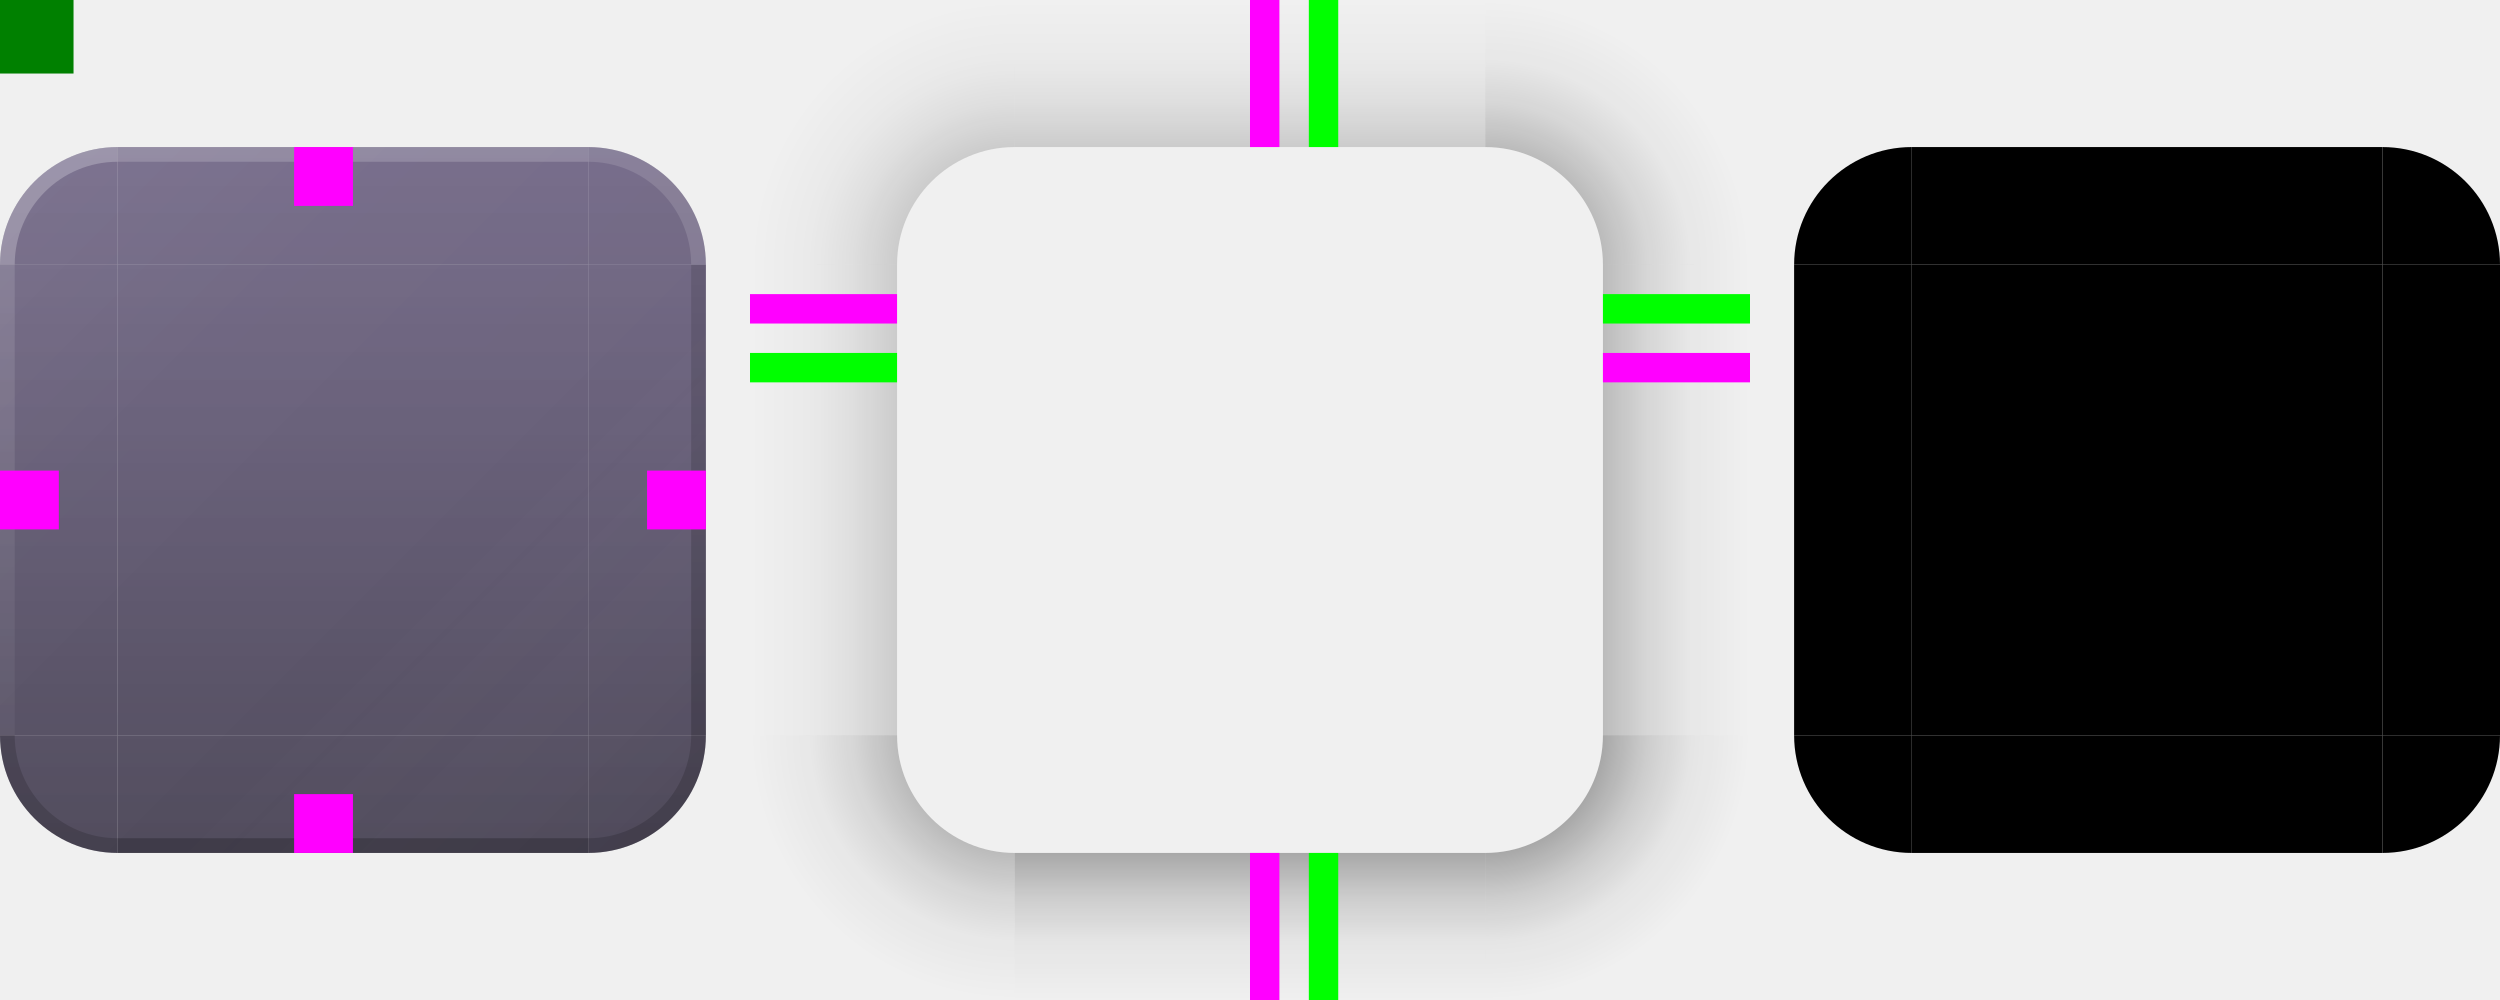
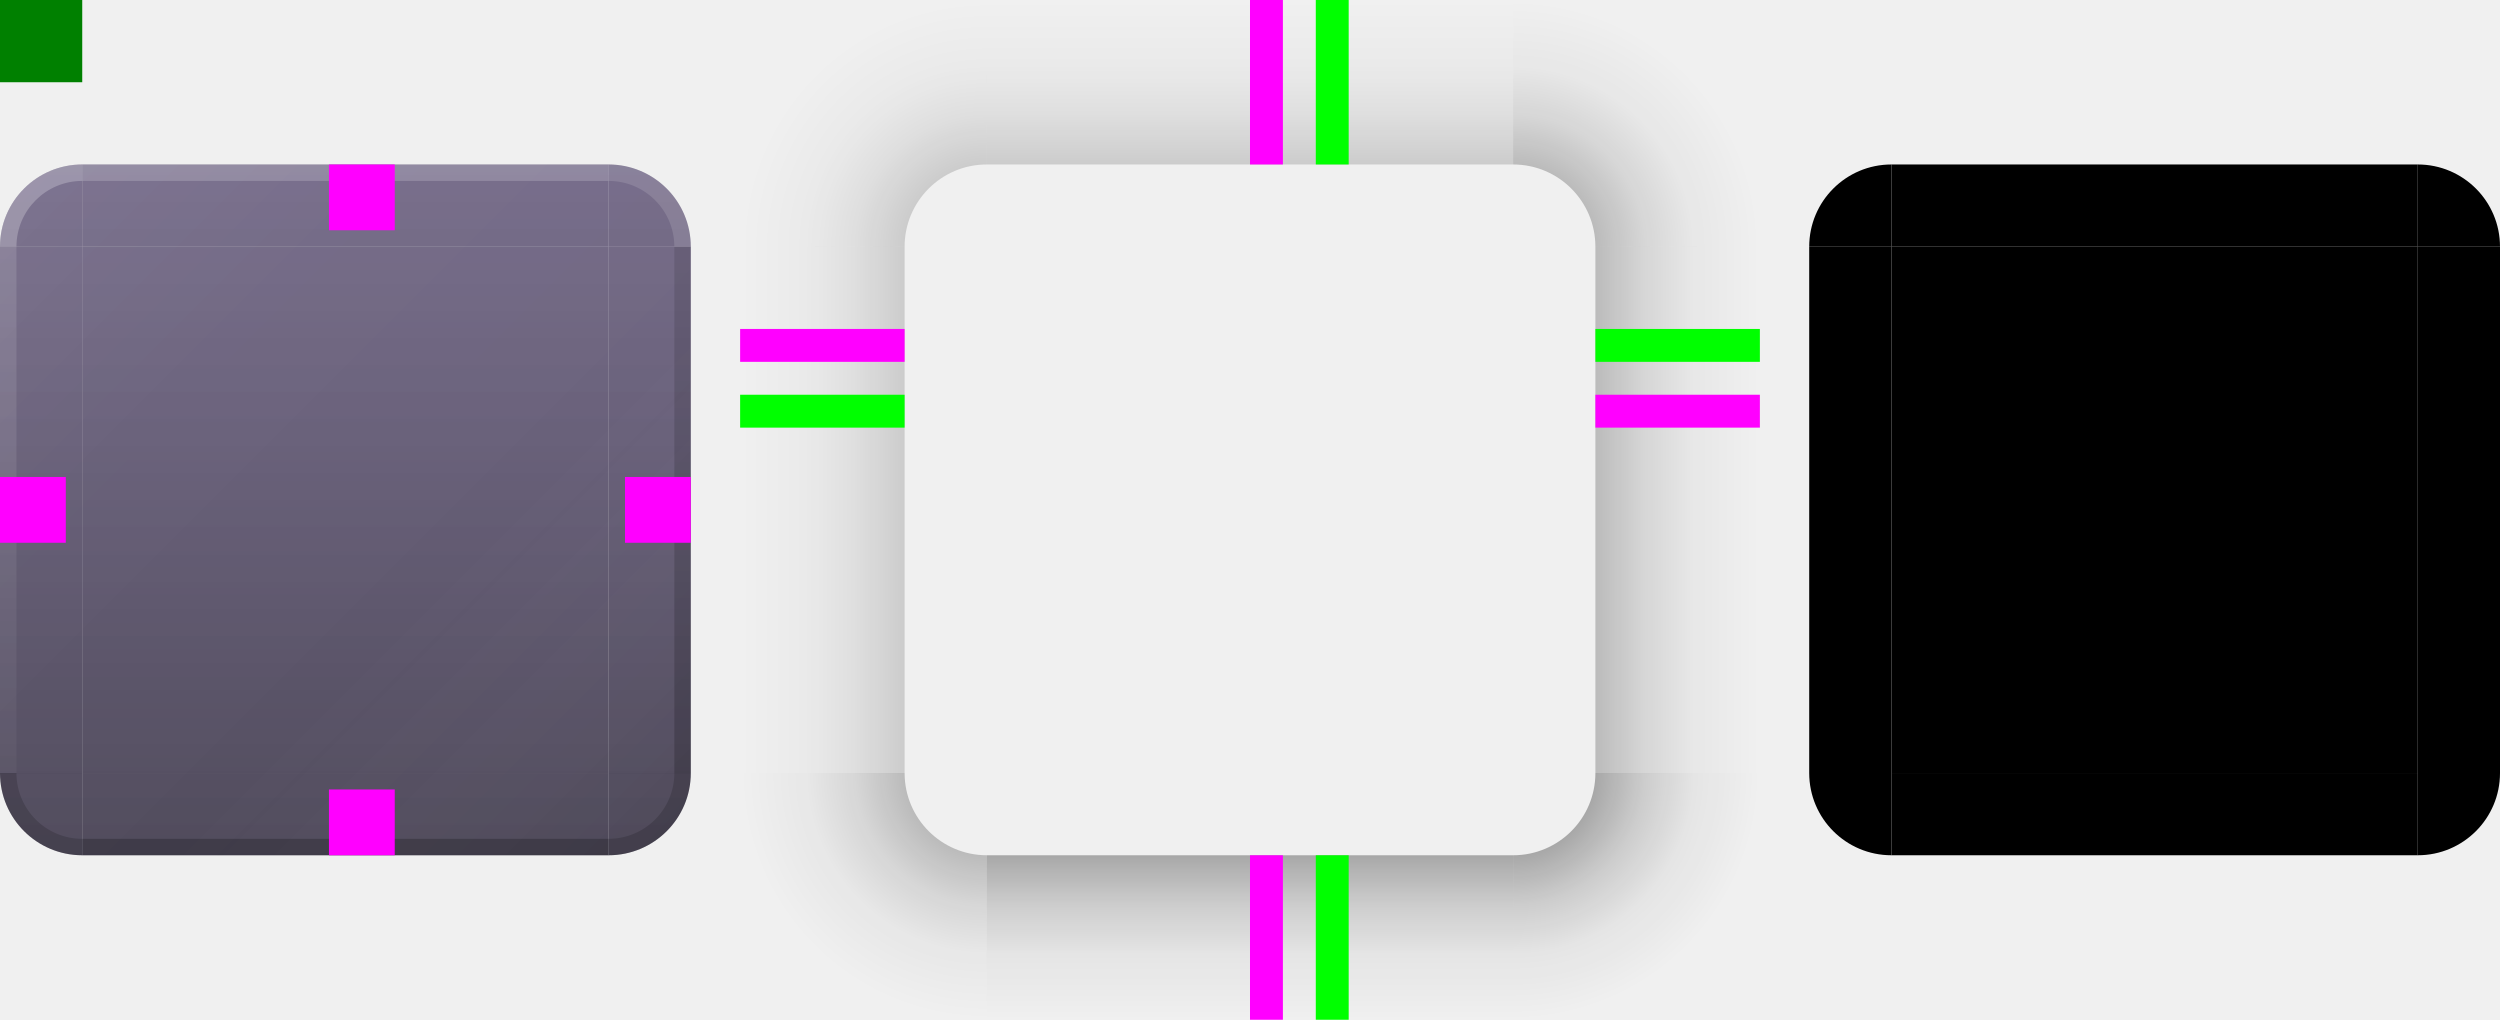
- <svg xmlns="http://www.w3.org/2000/svg" version="1.1" width="170" height="68" viewBox="0 0 170 68">
+ <svg xmlns="http://www.w3.org/2000/svg" version="1.1" width="152" height="62" viewBox="0 0 152 62">
  <defs>
-     <linearGradient id="nx-fill" gradientUnits="userSpaceOnUse" x1="0" y1="10" x2="0" y2="58">
+     <linearGradient id="nx-fill" gradientUnits="userSpaceOnUse" x1="0" y1="10" x2="0" y2="52">
      <stop offset="0.0" stop-color="#2e1e4e" stop-opacity="0.62" />
      <stop offset="1.0" stop-color="#120b22" stop-opacity="0.72" />
    </linearGradient>
-     <linearGradient id="nx-sheen" gradientUnits="userSpaceOnUse" x1="0" y1="10" x2="48" y2="58">
+     <linearGradient id="nx-sheen" gradientUnits="userSpaceOnUse" x1="0" y1="10" x2="42" y2="52">
      <stop offset="0.0" stop-color="#ffffff" stop-opacity="0.055" />
      <stop offset="0.3" stop-color="#ffffff" stop-opacity="0.014" />
      <stop offset="0.62" stop-color="#ffffff" stop-opacity="0.0" />
      <stop offset="1.0" stop-color="#000000" stop-opacity="0.06" />
    </linearGradient>
-     <linearGradient id="nx-edge-v" gradientUnits="userSpaceOnUse" x1="0" y1="10" x2="0" y2="58">
+     <linearGradient id="nx-edge-v" gradientUnits="userSpaceOnUse" x1="0" y1="10" x2="0" y2="52">
      <stop offset="0.0" stop-color="#ffffff" stop-opacity="0.14" />
      <stop offset="1.0" stop-color="#ffffff" stop-opacity="0.02" />
    </linearGradient>
-     <linearGradient id="nx-edge-vr" gradientUnits="userSpaceOnUse" x1="0" y1="10" x2="0" y2="58">
+     <linearGradient id="nx-edge-vr" gradientUnits="userSpaceOnUse" x1="0" y1="10" x2="0" y2="52">
      <stop offset="0.0" stop-color="#000000" stop-opacity="0.1" />
      <stop offset="1.0" stop-color="#000000" stop-opacity="0.2" />
    </linearGradient>
-     <linearGradient id="nx-fill-thick" gradientUnits="userSpaceOnUse" x1="0" y1="82" x2="0" y2="114">
+     <linearGradient id="nx-fill-thick" gradientUnits="userSpaceOnUse" x1="0" y1="76" x2="0" y2="108">
      <stop offset="0.0" stop-color="#2e1e4e" stop-opacity="0.62" />
      <stop offset="1.0" stop-color="#120b22" stop-opacity="0.72" />
    </linearGradient>
    <linearGradient id="nx-sh-top" gradientUnits="userSpaceOnUse" x1="0" y1="10" x2="0" y2="0">
      <stop offset="0.0" stop-color="#000000" stop-opacity="0.15" />
      <stop offset="0.3" stop-color="#000000" stop-opacity="0.073" />
      <stop offset="0.6" stop-color="#000000" stop-opacity="0.024" />
      <stop offset="1.0" stop-color="#000000" stop-opacity="0.0" />
    </linearGradient>
-     <linearGradient id="nx-sh-bottom" gradientUnits="userSpaceOnUse" x1="0" y1="58" x2="0" y2="68">
+     <linearGradient id="nx-sh-bottom" gradientUnits="userSpaceOnUse" x1="0" y1="52" x2="0" y2="62">
      <stop offset="0.0" stop-color="#000000" stop-opacity="0.3" />
      <stop offset="0.3" stop-color="#000000" stop-opacity="0.147" />
      <stop offset="0.6" stop-color="#000000" stop-opacity="0.048" />
      <stop offset="1.0" stop-color="#000000" stop-opacity="0.0" />
    </linearGradient>
-     <linearGradient id="nx-sh-left" gradientUnits="userSpaceOnUse" x1="61" y1="0" x2="51" y2="0">
+     <linearGradient id="nx-sh-left" gradientUnits="userSpaceOnUse" x1="55" y1="0" x2="45" y2="0">
      <stop offset="0.0" stop-color="#000000" stop-opacity="0.15" />
      <stop offset="0.3" stop-color="#000000" stop-opacity="0.073" />
      <stop offset="0.6" stop-color="#000000" stop-opacity="0.024" />
      <stop offset="1.0" stop-color="#000000" stop-opacity="0.0" />
    </linearGradient>
-     <linearGradient id="nx-sh-right" gradientUnits="userSpaceOnUse" x1="109" y1="0" x2="119" y2="0">
+     <linearGradient id="nx-sh-right" gradientUnits="userSpaceOnUse" x1="97" y1="0" x2="107" y2="0">
      <stop offset="0.0" stop-color="#000000" stop-opacity="0.22" />
      <stop offset="0.3" stop-color="#000000" stop-opacity="0.108" />
      <stop offset="0.6" stop-color="#000000" stop-opacity="0.035" />
      <stop offset="1.0" stop-color="#000000" stop-opacity="0.0" />
    </linearGradient>
-     <radialGradient id="nx-shc-topleft" gradientUnits="userSpaceOnUse" cx="69" cy="18" r="18">
+     <radialGradient id="nx-shc-topleft" gradientUnits="userSpaceOnUse" cx="60" cy="15" r="15">
      <stop offset="0" stop-color="#000000" stop-opacity="0.15" />
-       <stop offset="0.444" stop-color="#000000" stop-opacity="0.15" />
-       <stop offset="0.611" stop-color="#000000" stop-opacity="0.073" />
-       <stop offset="0.778" stop-color="#000000" stop-opacity="0.024" />
+       <stop offset="0.333" stop-color="#000000" stop-opacity="0.15" />
+       <stop offset="0.533" stop-color="#000000" stop-opacity="0.073" />
+       <stop offset="0.733" stop-color="#000000" stop-opacity="0.024" />
      <stop offset="1.0" stop-color="#000000" stop-opacity="0.0" />
    </radialGradient>
-     <radialGradient id="nx-shc-topright" gradientUnits="userSpaceOnUse" cx="101" cy="18" r="18">
+     <radialGradient id="nx-shc-topright" gradientUnits="userSpaceOnUse" cx="92" cy="15" r="15">
      <stop offset="0" stop-color="#000000" stop-opacity="0.22" />
-       <stop offset="0.444" stop-color="#000000" stop-opacity="0.22" />
-       <stop offset="0.611" stop-color="#000000" stop-opacity="0.108" />
-       <stop offset="0.778" stop-color="#000000" stop-opacity="0.035" />
+       <stop offset="0.333" stop-color="#000000" stop-opacity="0.22" />
+       <stop offset="0.533" stop-color="#000000" stop-opacity="0.108" />
+       <stop offset="0.733" stop-color="#000000" stop-opacity="0.035" />
      <stop offset="1.0" stop-color="#000000" stop-opacity="0.0" />
    </radialGradient>
-     <radialGradient id="nx-shc-bottomleft" gradientUnits="userSpaceOnUse" cx="69" cy="50" r="18">
+     <radialGradient id="nx-shc-bottomleft" gradientUnits="userSpaceOnUse" cx="60" cy="47" r="15">
      <stop offset="0" stop-color="#000000" stop-opacity="0.22" />
-       <stop offset="0.444" stop-color="#000000" stop-opacity="0.22" />
-       <stop offset="0.611" stop-color="#000000" stop-opacity="0.108" />
-       <stop offset="0.778" stop-color="#000000" stop-opacity="0.035" />
+       <stop offset="0.333" stop-color="#000000" stop-opacity="0.22" />
+       <stop offset="0.533" stop-color="#000000" stop-opacity="0.108" />
+       <stop offset="0.733" stop-color="#000000" stop-opacity="0.035" />
      <stop offset="1.0" stop-color="#000000" stop-opacity="0.0" />
    </radialGradient>
-     <radialGradient id="nx-shc-bottomright" gradientUnits="userSpaceOnUse" cx="101" cy="50" r="18">
+     <radialGradient id="nx-shc-bottomright" gradientUnits="userSpaceOnUse" cx="92" cy="47" r="15">
      <stop offset="0" stop-color="#000000" stop-opacity="0.3" />
-       <stop offset="0.444" stop-color="#000000" stop-opacity="0.3" />
-       <stop offset="0.611" stop-color="#000000" stop-opacity="0.147" />
-       <stop offset="0.778" stop-color="#000000" stop-opacity="0.048" />
+       <stop offset="0.333" stop-color="#000000" stop-opacity="0.3" />
+       <stop offset="0.533" stop-color="#000000" stop-opacity="0.147" />
+       <stop offset="0.733" stop-color="#000000" stop-opacity="0.048" />
      <stop offset="1.0" stop-color="#000000" stop-opacity="0.0" />
    </radialGradient>
  </defs>
  <g id="topleft">
-     <path d="M 0,18 H 8 V 10 A 8,8 0 0 0 0,18 Z" fill="url(#nx-fill)" />
-     <path d="M 0,18 H 8 V 10 A 8,8 0 0 0 0,18 Z" fill="url(#nx-sheen)" />
-     <path d="M 8,10 A 8,8 0 0 0 0,18 H 1 A 7,7 0 0 1 8,11 Z" fill="#ffffff" fill-opacity="0.240" />
+     <path d="M 0,15 H 5 V 10 A 5,5 0 0 0 0,15 Z" fill="url(#nx-fill)" />
+     <path d="M 0,15 H 5 V 10 A 5,5 0 0 0 0,15 Z" fill="url(#nx-sheen)" />
+     <path d="M 5,10 A 5,5 0 0 0 0,15 H 1 A 4,4 0 0 1 5,11 Z" fill="#ffffff" fill-opacity="0.240" />
  </g>
  <g id="top">
-     <rect x="8" y="10" width="32" height="8" fill="url(#nx-fill)" />
-     <rect x="8" y="10" width="32" height="8" fill="url(#nx-sheen)" />
-     <rect x="8" y="10" width="32" height="1" fill="#ffffff" fill-opacity="0.180" />
+     <rect x="5" y="10" width="32" height="5" fill="url(#nx-fill)" />
+     <rect x="5" y="10" width="32" height="5" fill="url(#nx-sheen)" />
+     <rect x="5" y="10" width="32" height="1" fill="#ffffff" fill-opacity="0.180" />
  </g>
  <g id="topright">
-     <path d="M 40,10 V 18 H 48 A 8,8 0 0 0 40,10 Z" fill="url(#nx-fill)" />
-     <path d="M 40,10 V 18 H 48 A 8,8 0 0 0 40,10 Z" fill="url(#nx-sheen)" />
-     <path d="M 48,18 A 8,8 0 0 0 40,10 V 11 A 7,7 0 0 1 47,18 Z" fill="#ffffff" fill-opacity="0.130" />
+     <path d="M 37,10 V 15 H 42 A 5,5 0 0 0 37,10 Z" fill="url(#nx-fill)" />
+     <path d="M 37,10 V 15 H 42 A 5,5 0 0 0 37,10 Z" fill="url(#nx-sheen)" />
+     <path d="M 42,15 A 5,5 0 0 0 37,10 V 11 A 4,4 0 0 1 41,15 Z" fill="#ffffff" fill-opacity="0.130" />
  </g>
  <g id="left">
-     <rect x="0" y="18" width="8" height="32" fill="url(#nx-fill)" />
-     <rect x="0" y="18" width="8" height="32" fill="url(#nx-sheen)" />
-     <rect x="0" y="18" width="1" height="32" fill="url(#nx-edge-v)" />
+     <rect x="0" y="15" width="5" height="32" fill="url(#nx-fill)" />
+     <rect x="0" y="15" width="5" height="32" fill="url(#nx-sheen)" />
+     <rect x="0" y="15" width="1" height="32" fill="url(#nx-edge-v)" />
  </g>
  <g id="center">
-     <rect x="8" y="18" width="32" height="32" fill="url(#nx-fill)" />
-     <rect x="8" y="18" width="32" height="32" fill="url(#nx-sheen)" />
+     <rect x="5" y="15" width="32" height="32" fill="url(#nx-fill)" />
+     <rect x="5" y="15" width="32" height="32" fill="url(#nx-sheen)" />
  </g>
  <g id="right">
-     <rect x="40" y="18" width="8" height="32" fill="url(#nx-fill)" />
-     <rect x="40" y="18" width="8" height="32" fill="url(#nx-sheen)" />
-     <rect x="47" y="18" width="1" height="32" fill="url(#nx-edge-vr)" />
+     <rect x="37" y="15" width="5" height="32" fill="url(#nx-fill)" />
+     <rect x="37" y="15" width="5" height="32" fill="url(#nx-sheen)" />
+     <rect x="41" y="15" width="1" height="32" fill="url(#nx-edge-vr)" />
  </g>
  <g id="bottomleft">
-     <path d="M 8,58 V 50 H 0 A 8,8 0 0 0 8,58 Z" fill="url(#nx-fill)" />
-     <path d="M 8,58 V 50 H 0 A 8,8 0 0 0 8,58 Z" fill="url(#nx-sheen)" />
-     <path d="M 0,50 A 8,8 0 0 0 8,58 V 57 A 7,7 0 0 1 1,50 Z" fill="#000000" fill-opacity="0.16" />
+     <path d="M 5,52 V 47 H 0 A 5,5 0 0 0 5,52 Z" fill="url(#nx-fill)" />
+     <path d="M 5,52 V 47 H 0 A 5,5 0 0 0 5,52 Z" fill="url(#nx-sheen)" />
+     <path d="M 0,47 A 5,5 0 0 0 5,52 V 51 A 4,4 0 0 1 1,47 Z" fill="#000000" fill-opacity="0.16" />
  </g>
  <g id="bottom">
-     <rect x="8" y="50" width="32" height="8" fill="url(#nx-fill)" />
-     <rect x="8" y="50" width="32" height="8" fill="url(#nx-sheen)" />
-     <rect x="8" y="57" width="32" height="1" fill="#000000" fill-opacity="0.22" />
+     <rect x="5" y="47" width="32" height="5" fill="url(#nx-fill)" />
+     <rect x="5" y="47" width="32" height="5" fill="url(#nx-sheen)" />
+     <rect x="5" y="51" width="32" height="1" fill="#000000" fill-opacity="0.22" />
  </g>
  <g id="bottomright">
-     <path d="M 40,58 V 50 H 48 A 8,8 0 0 1 40,58 Z" fill="url(#nx-fill)" />
-     <path d="M 40,58 V 50 H 48 A 8,8 0 0 1 40,58 Z" fill="url(#nx-sheen)" />
-     <path d="M 48,50 A 8,8 0 0 1 40,58 V 57 A 7,7 0 0 0 47,50 Z" fill="#000000" fill-opacity="0.16" />
+     <path d="M 37,52 V 47 H 42 A 5,5 0 0 1 37,52 Z" fill="url(#nx-fill)" />
+     <path d="M 37,52 V 47 H 42 A 5,5 0 0 1 37,52 Z" fill="url(#nx-sheen)" />
+     <path d="M 42,47 A 5,5 0 0 1 37,52 V 51 A 4,4 0 0 0 41,47 Z" fill="#000000" fill-opacity="0.16" />
  </g>
  <rect id="hint-stretch-borders" x="0" y="0" width="5" height="5" fill="#008000" />
  <rect id="hint-top-margin" x="20" y="10" width="4" height="4" fill="#ff00ff" />
-   <rect id="hint-bottom-margin" x="20" y="54" width="4" height="4" fill="#ff00ff" />
-   <rect id="hint-left-margin" x="0" y="32" width="4" height="4" fill="#ff00ff" />
-   <rect id="hint-right-margin" x="44" y="32" width="4" height="4" fill="#ff00ff" />
+   <rect id="hint-bottom-margin" x="20" y="48" width="4" height="4" fill="#ff00ff" />
+   <rect id="hint-left-margin" x="0" y="29" width="4" height="4" fill="#ff00ff" />
+   <rect id="hint-right-margin" x="38" y="29" width="4" height="4" fill="#ff00ff" />
  <rect id="hint-top-inset" x="20" y="10" width="4" height="0" fill="#00ff00" />
-   <rect id="hint-bottom-inset" x="20" y="58" width="4" height="0" fill="#00ff00" />
-   <rect id="hint-left-inset" x="0" y="32" width="0" height="4" fill="#00ff00" />
-   <rect id="hint-right-inset" x="48" y="32" width="0" height="4" fill="#00ff00" />
-   <rect id="thick-center" x="8" y="82" width="32" height="32" fill="url(#nx-fill-thick)" />
-   <rect id="thick-hint-top-margin" x="8" y="74" width="4" height="8" fill="#800080" />
-   <rect id="thick-hint-bottom-margin" x="16" y="114" width="4" height="8" fill="#800080" />
-   <rect id="thick-hint-left-margin" x="0" y="82" width="8" height="4" fill="#800080" />
-   <rect id="thick-hint-right-margin" x="48" y="82" width="8" height="4" fill="#800080" />
-   <path id="mask-topleft" d="M 122,18 H 130 V 10 A 8,8 0 0 0 122,18 Z" fill="#000000" />
-   <rect id="mask-top" x="130" y="10" width="32" height="8" fill="#000000" />
-   <path id="mask-topright" d="M 162,10 V 18 H 170 A 8,8 0 0 0 162,10 Z" fill="#000000" />
-   <rect id="mask-left" x="122" y="18" width="8" height="32" fill="#000000" />
-   <rect id="mask-center" x="130" y="18" width="32" height="32" fill="#000000" />
-   <rect id="mask-right" x="162" y="18" width="8" height="32" fill="#000000" />
-   <path id="mask-bottomleft" d="M 130,58 V 50 H 122 A 8,8 0 0 0 130,58 Z" fill="#000000" />
-   <rect id="mask-bottom" x="130" y="50" width="32" height="8" fill="#000000" />
-   <path id="mask-bottomright" d="M 162,58 V 50 H 170 A 8,8 0 0 1 162,58 Z" fill="#000000" />
+   <rect id="hint-bottom-inset" x="20" y="52" width="4" height="0" fill="#00ff00" />
+   <rect id="hint-left-inset" x="0" y="29" width="0" height="4" fill="#00ff00" />
+   <rect id="hint-right-inset" x="42" y="29" width="0" height="4" fill="#00ff00" />
+   <rect id="thick-center" x="5" y="76" width="32" height="32" fill="url(#nx-fill-thick)" />
+   <rect id="thick-hint-top-margin" x="5" y="68" width="4" height="8" fill="#800080" />
+   <rect id="thick-hint-bottom-margin" x="13" y="108" width="4" height="8" fill="#800080" />
+   <rect id="thick-hint-left-margin" x="0" y="76" width="8" height="4" fill="#800080" />
+   <rect id="thick-hint-right-margin" x="42" y="76" width="8" height="4" fill="#800080" />
+   <path id="mask-topleft" d="M 110,15 H 115 V 10 A 5,5 0 0 0 110,15 Z" fill="#000000" />
+   <rect id="mask-top" x="115" y="10" width="32" height="5" fill="#000000" />
+   <path id="mask-topright" d="M 147,10 V 15 H 152 A 5,5 0 0 0 147,10 Z" fill="#000000" />
+   <rect id="mask-left" x="110" y="15" width="5" height="32" fill="#000000" />
+   <rect id="mask-center" x="115" y="15" width="32" height="32" fill="#000000" />
+   <rect id="mask-right" x="147" y="15" width="5" height="32" fill="#000000" />
+   <path id="mask-bottomleft" d="M 115,52 V 47 H 110 A 5,5 0 0 0 115,52 Z" fill="#000000" />
+   <rect id="mask-bottom" x="115" y="47" width="32" height="5" fill="#000000" />
+   <path id="mask-bottomright" d="M 147,52 V 47 H 152 A 5,5 0 0 1 147,52 Z" fill="#000000" />
  <g id="shadow-topleft">
-     <path d="M 69,10 A 8,8 0 0 0 61,18 H 51 V 0 H 69 Z" fill="url(#nx-shc-topleft)" />
-     <path d="M 61,18 H 69 V 10 A 8,8 0 0 0 61,18 Z" fill="#000000" fill-opacity="0.001" />
+     <path d="M 60,10 A 5,5 0 0 0 55,15 H 45 V 0 H 60 Z" fill="url(#nx-shc-topleft)" />
+     <path d="M 55,15 H 60 V 10 A 5,5 0 0 0 55,15 Z" fill="#000000" fill-opacity="0.001" />
  </g>
  <g id="shadow-top">
-     <rect x="69" y="0" width="32" height="10" fill="url(#nx-sh-top)" />
-     <rect x="69" y="10" width="32" height="8" fill="#000000" fill-opacity="0.001" />
+     <rect x="60" y="0" width="32" height="10" fill="url(#nx-sh-top)" />
+     <rect x="60" y="10" width="32" height="5" fill="#000000" fill-opacity="0.001" />
  </g>
  <g id="shadow-topright">
-     <path d="M 101,10 A 8,8 0 0 1 109,18 H 119 V 0 H 101 Z" fill="url(#nx-shc-topright)" />
-     <path d="M 101,10 V 18 H 109 A 8,8 0 0 0 101,10 Z" fill="#000000" fill-opacity="0.001" />
+     <path d="M 92,10 A 5,5 0 0 1 97,15 H 107 V 0 H 92 Z" fill="url(#nx-shc-topright)" />
+     <path d="M 92,10 V 15 H 97 A 5,5 0 0 0 92,10 Z" fill="#000000" fill-opacity="0.001" />
  </g>
  <g id="shadow-left">
-     <rect x="51" y="18" width="10" height="32" fill="url(#nx-sh-left)" />
-     <rect x="61" y="18" width="8" height="32" fill="#000000" fill-opacity="0.001" />
+     <rect x="45" y="15" width="10" height="32" fill="url(#nx-sh-left)" />
+     <rect x="55" y="15" width="5" height="32" fill="#000000" fill-opacity="0.001" />
  </g>
  <g id="shadow-center">
-     <rect x="69" y="18" width="32" height="32" fill="#000000" fill-opacity="0.001" />
+     <rect x="60" y="15" width="32" height="32" fill="#000000" fill-opacity="0.001" />
  </g>
  <g id="shadow-right">
-     <rect x="109" y="18" width="10" height="32" fill="url(#nx-sh-right)" />
-     <rect x="101" y="18" width="8" height="32" fill="#000000" fill-opacity="0.001" />
+     <rect x="97" y="15" width="10" height="32" fill="url(#nx-sh-right)" />
+     <rect x="92" y="15" width="5" height="32" fill="#000000" fill-opacity="0.001" />
  </g>
  <g id="shadow-bottomleft">
-     <path d="M 61,50 A 8,8 0 0 0 69,58 V 68 H 51 V 50 Z" fill="url(#nx-shc-bottomleft)" />
-     <path d="M 69,58 V 50 H 61 A 8,8 0 0 0 69,58 Z" fill="#000000" fill-opacity="0.001" />
+     <path d="M 55,47 A 5,5 0 0 0 60,52 V 62 H 45 V 47 Z" fill="url(#nx-shc-bottomleft)" />
+     <path d="M 60,52 V 47 H 55 A 5,5 0 0 0 60,52 Z" fill="#000000" fill-opacity="0.001" />
  </g>
  <g id="shadow-bottom">
-     <rect x="69" y="58" width="32" height="10" fill="url(#nx-sh-bottom)" />
-     <rect x="69" y="50" width="32" height="8" fill="#000000" fill-opacity="0.001" />
+     <rect x="60" y="52" width="32" height="10" fill="url(#nx-sh-bottom)" />
+     <rect x="60" y="47" width="32" height="5" fill="#000000" fill-opacity="0.001" />
  </g>
  <g id="shadow-bottomright">
-     <path d="M 109,50 A 8,8 0 0 1 101,58 V 68 H 119 V 50 Z" fill="url(#nx-shc-bottomright)" />
-     <path d="M 101,58 V 50 H 109 A 8,8 0 0 1 101,58 Z" fill="#000000" fill-opacity="0.001" />
+     <path d="M 97,47 A 5,5 0 0 1 92,52 V 62 H 107 V 47 Z" fill="url(#nx-shc-bottomright)" />
+     <path d="M 92,52 V 47 H 97 A 5,5 0 0 1 92,52 Z" fill="#000000" fill-opacity="0.001" />
  </g>
-   <rect id="shadow-hint-top-margin" x="85" y="0" width="2" height="10" fill="#ff00ff" />
-   <rect id="shadow-hint-bottom-margin" x="85" y="58" width="2" height="10" fill="#ff00ff" />
-   <rect id="shadow-hint-left-margin" x="51" y="20" width="10" height="2" fill="#ff00ff" />
-   <rect id="shadow-hint-right-margin" x="109" y="24" width="10" height="2" fill="#ff00ff" />
-   <rect id="shadow-hint-top-inset" x="89" y="0" width="2" height="10" fill="#00ff00" />
-   <rect id="shadow-hint-bottom-inset" x="89" y="58" width="2" height="10" fill="#00ff00" />
-   <rect id="shadow-hint-left-inset" x="51" y="24" width="10" height="2" fill="#00ff00" />
-   <rect id="shadow-hint-right-inset" x="109" y="20" width="10" height="2" fill="#00ff00" />
+   <rect id="shadow-hint-top-margin" x="76" y="0" width="2" height="10" fill="#ff00ff" />
+   <rect id="shadow-hint-bottom-margin" x="76" y="52" width="2" height="10" fill="#ff00ff" />
+   <rect id="shadow-hint-left-margin" x="45" y="20" width="10" height="2" fill="#ff00ff" />
+   <rect id="shadow-hint-right-margin" x="97" y="24" width="10" height="2" fill="#ff00ff" />
+   <rect id="shadow-hint-top-inset" x="80" y="0" width="2" height="10" fill="#00ff00" />
+   <rect id="shadow-hint-bottom-inset" x="80" y="52" width="2" height="10" fill="#00ff00" />
+   <rect id="shadow-hint-left-inset" x="45" y="24" width="10" height="2" fill="#00ff00" />
+   <rect id="shadow-hint-right-inset" x="97" y="20" width="10" height="2" fill="#00ff00" />
</svg>
